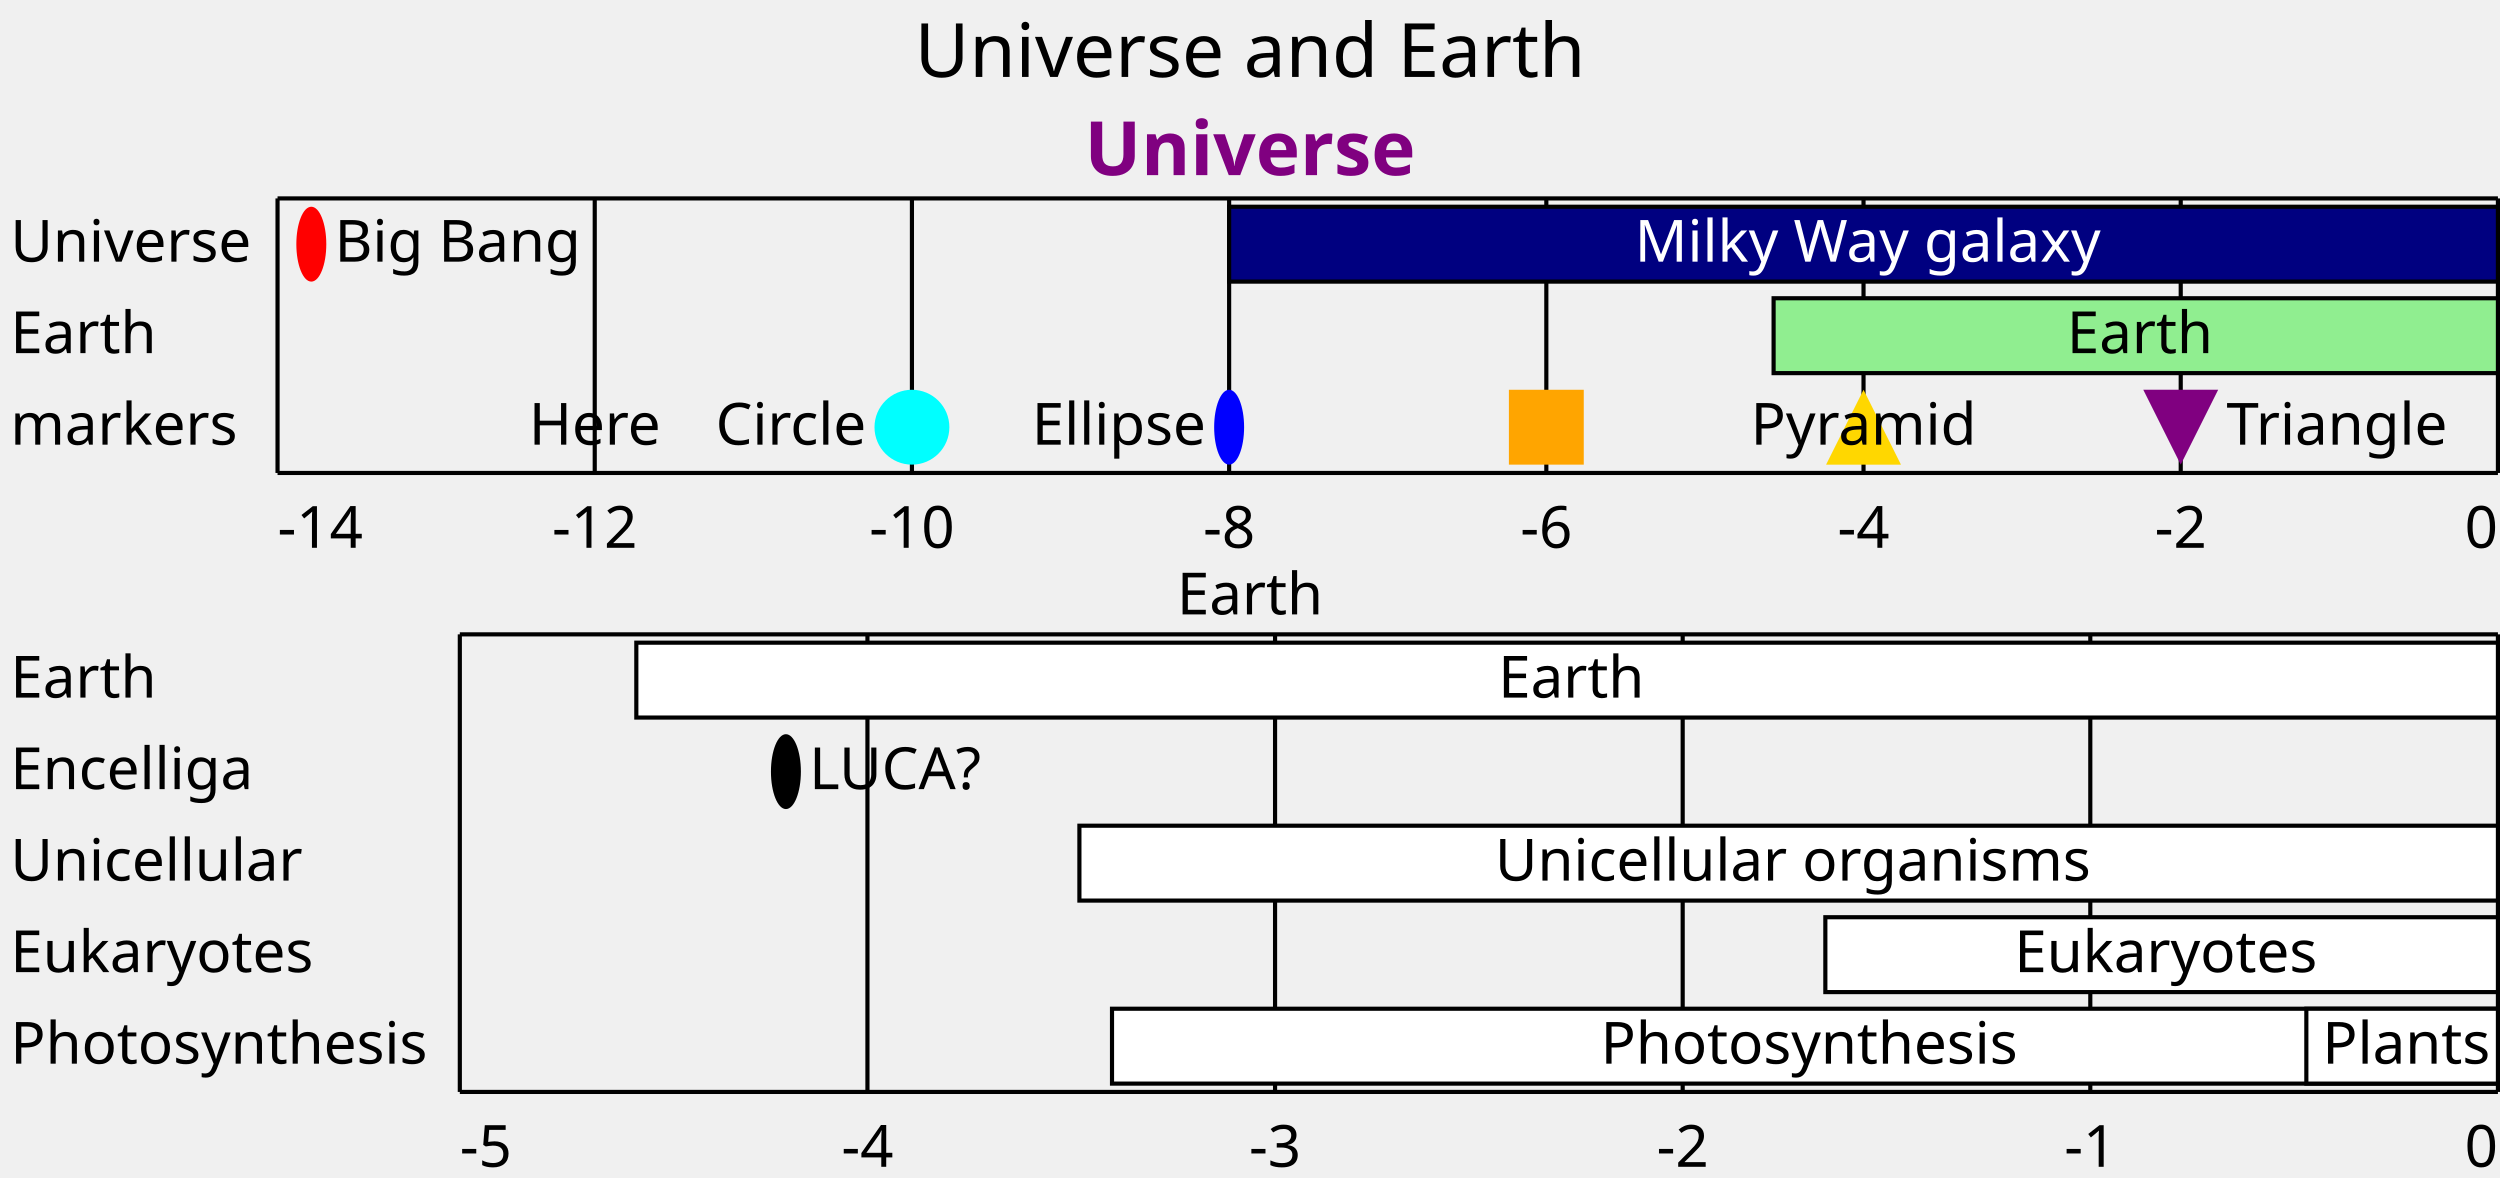
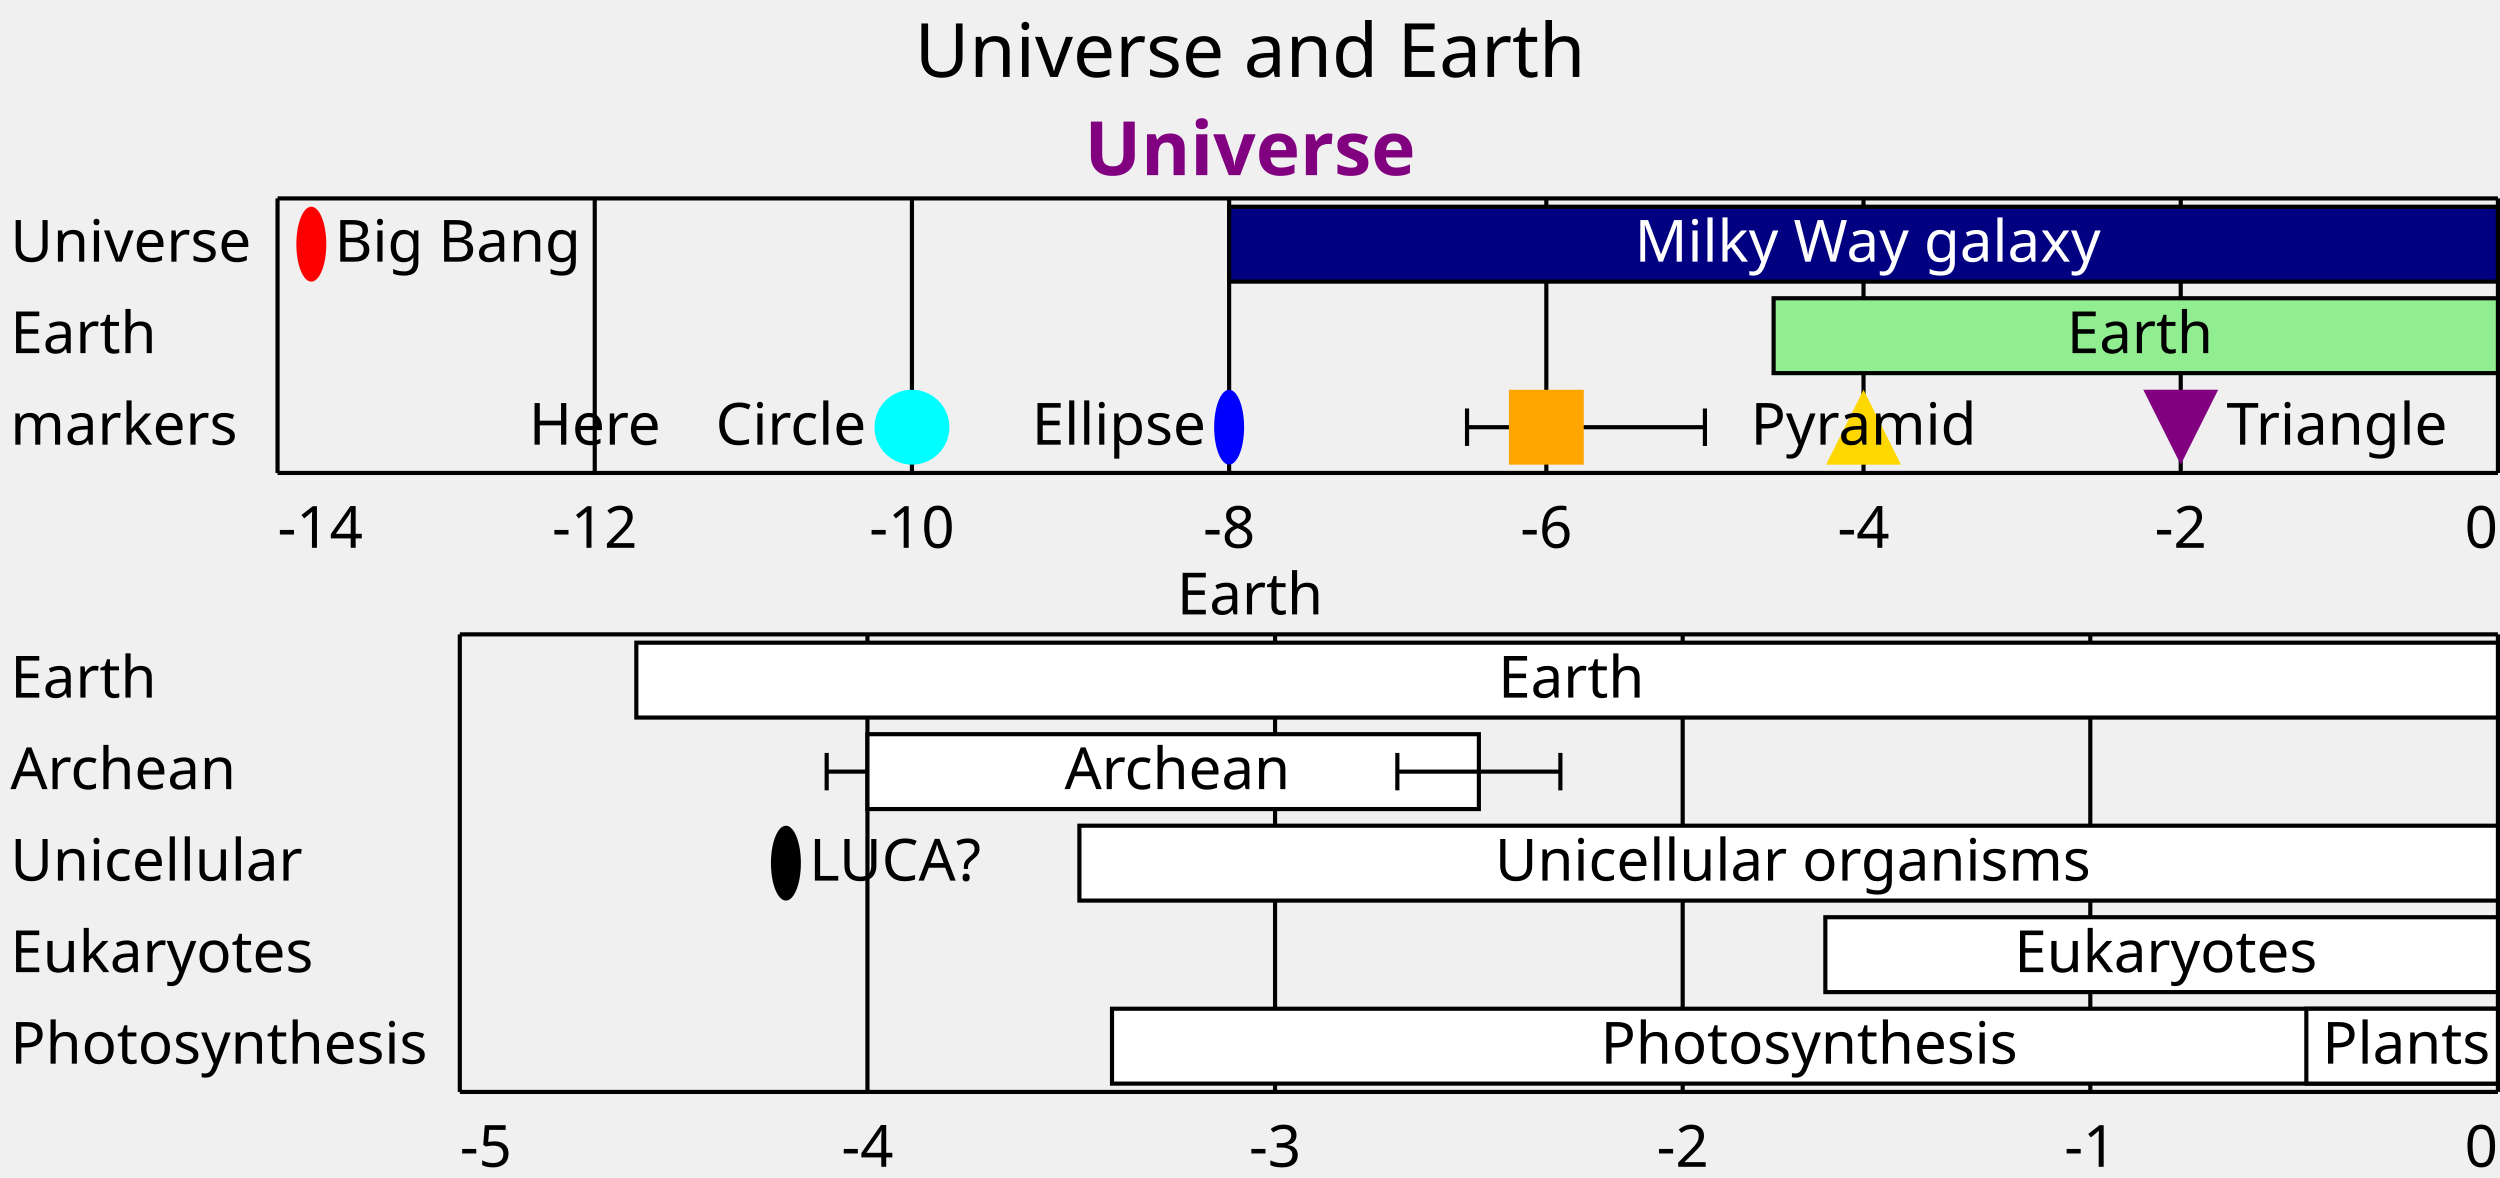
<svg xmlns="http://www.w3.org/2000/svg" width="601" height="283" viewBox="0 0 601 283" transform="translate(0.5, 0.5)">
  <g stroke="black" fill="white" font-family="sans-serif" font-size="18">
    <text x="300.0" y="18" stroke="none" fill="black" text-anchor="middle">Universe and Earth</text>
    <g transform="translate(0.0, 23.6)">
      <g stroke="black" fill="white" font-family="sans-serif" font-size="14">
        <text x="300.0" y="18" stroke="none" font-size="18" font-weight="bold" text-anchor="middle" fill="purple">Universe</text>
        <g>
          <path d="M 66.220 23.600 V 89.6 M 142.474 23.600 V 89.6 M 218.729 23.600 V 89.6 M 294.983 23.600 V 89.6 M 371.237 23.600 V 89.6 M 447.491 23.600 V 89.6 M 523.746 23.600 V 89.6 M 600 23.600 V 89.6 M 66.220 23.600 H 600 M 66.220 89.600 H 600" />
          <g text-anchor="middle" stroke="none" fill="black">
            <text x="66.220" y="107.600" text-anchor="start">-14</text>
            <text x="142.474" y="107.600">-12</text>
            <text x="218.729" y="107.600">-10</text>
            <text x="294.983" y="107.600">-8</text>
            <text x="371.237" y="107.600">-6</text>
            <text x="447.491" y="107.600">-4</text>
            <text x="523.746" y="107.600">-2</text>
            <text x="600" y="107.600" text-anchor="end">0</text>
          </g>
        </g>
        <g>
          <ellipse cx="74.341" cy="34.600" rx="3.6" ry="9.0" stroke="none" fill="red" />
          <rect x="294.983" y="25.600" width="305.017" height="18" fill="navy" />
          <rect x="425.873" y="47.600" width="174.127" height="18" fill="lightgreen" />
          <g stroke="none" fill="black" />
          <circle cx="218.729" cy="78.600" r="9.0" stroke="none" fill="cyan" />
          <ellipse cx="294.983" cy="78.600" rx="3.6" ry="9.0" stroke="none" fill="blue" />
-           <rect x="362.237" y="69.600" width="18" height="18" stroke="none" fill="orange" />
+           <g>
+             <g stroke="black">
+               <path d="M 352.174 74.100 v 9 m 0 -4.500 H 371.24" />
+               <path d="M 409.364 74.100 v 9 m 0 -4.500 H 371.24" />
+             </g>
+             <rect x="362.237" y="69.600" width="18" height="18" stroke="none" fill="orange" />
+           </g>
          <path d="M 447.491 69.600 L 438.491 87.600 h 18 Z" stroke="none" fill="gold" />
          <path d="M 523.746 87.600 L 514.746 69.600 h 18 Z" stroke="none" fill="purple" />
        </g>
        <g text-anchor="middle" stroke="none" fill="black">
          <text x="79.941" y="38.800" text-anchor="start">Big Bang</text>
          <text x="448.491" y="38.800" text-anchor="middle" fill="white">Milky Way galaxy</text>
          <text x="513.937" y="60.800" text-anchor="middle" fill="black">Earth</text>
          <text x="142.474" y="82.800" text-anchor="middle">Here</text>
          <text x="207.729" y="82.800" text-anchor="end">Circle</text>
          <text x="289.383" y="82.800" text-anchor="end">Ellipse</text>
          <text x="447.491" y="82.800" text-anchor="middle">Pyramid</text>
          <text x="534.746" y="82.800" text-anchor="start">Triangle</text>
        </g>
        <g stroke="none" fill="black">
          <text x="2" y="38.800">Universe</text>
          <text x="2" y="60.800">Earth</text>
          <text x="2" y="82.800">markers</text>
        </g>
      </g>
    </g>
    <g transform="translate(0.0, 133.2)">
      <g stroke="black" fill="white" font-family="sans-serif" font-size="14">
        <text x="300.0" y="14" stroke="none" fill="black" text-anchor="middle">Earth</text>
        <g>
          <path d="M 110.040 18.800 V 128.8 M 208.032 18.800 V 128.8 M 306.024 18.800 V 128.8 M 404.016 18.800 V 128.8 M 502.008 18.800 V 128.8 M 600 18.800 V 128.8 M 110.040 18.800 H 600 M 110.040 128.800 H 600" />
          <g text-anchor="middle" stroke="none" fill="black">
            <text x="110.040" y="146.800" text-anchor="start">-5</text>
            <text x="208.032" y="146.800">-4</text>
            <text x="306.024" y="146.800">-3</text>
            <text x="404.016" y="146.800">-2</text>
            <text x="502.008" y="146.800">-1</text>
            <text x="600" y="146.800" text-anchor="end">0</text>
          </g>
        </g>
        <g>
          <rect x="152.471" y="20.800" width="447.529" height="18" fill="white" />
-           <ellipse cx="188.434" cy="51.800" rx="3.6" ry="9.0" stroke="none" fill="black" />
+           <g>
+             <rect x="208.032" y="42.800" width="146.988" height="18" fill="white" />
+             <g>
+               <g stroke="black">
+                 <path d="M 198.233 47.300 v 9 m 0 -4.500 H 208.03" />
+               </g>
+               <g stroke="black">
+                 <path d="M 335.422 47.300 v 9 m 0 -4.500 H 355.02" />
+                 <path d="M 374.618 47.300 v 9 m 0 -4.500 H 355.02" />
+               </g>
+             </g>
+           </g>
+           <ellipse cx="188.434" cy="73.800" rx="3.6" ry="9.0" stroke="none" fill="black" />
          <rect x="258.988" y="64.800" width="341.012" height="18" fill="white" />
          <rect x="438.313" y="86.800" width="161.687" height="18" fill="white" />
          <rect x="266.827" y="108.800" width="333.173" height="18" fill="white" />
          <rect x="553.944" y="108.800" width="46.056" height="18" fill="white" />
        </g>
        <g text-anchor="middle" stroke="none" fill="black">
          <text x="377.235" y="34" text-anchor="middle">Earth</text>
-           <text x="194.034" y="56" text-anchor="start">LUCA?</text>
+           <text x="282.526" y="56" text-anchor="middle">Archean</text>
+           <text x="194.034" y="78" text-anchor="start">LUCA?</text>
          <text x="430.494" y="78" text-anchor="middle">Unicellular organisms</text>
          <text x="520.157" y="100" text-anchor="middle">Eukaryotes</text>
          <text x="434.414" y="122" text-anchor="middle">Photosynthesis</text>
          <text x="577.972" y="122" text-anchor="middle">Plants</text>
        </g>
        <g stroke="none" fill="black">
          <text x="2" y="34">Earth</text>
-           <text x="2" y="56">Encelliga</text>
+           <text x="2" y="56">Archean</text>
          <text x="2" y="78">Unicellular</text>
          <text x="2" y="100">Eukaryotes</text>
          <text x="2" y="122">Photosynthesis</text>
        </g>
      </g>
    </g>
  </g>
</svg>
